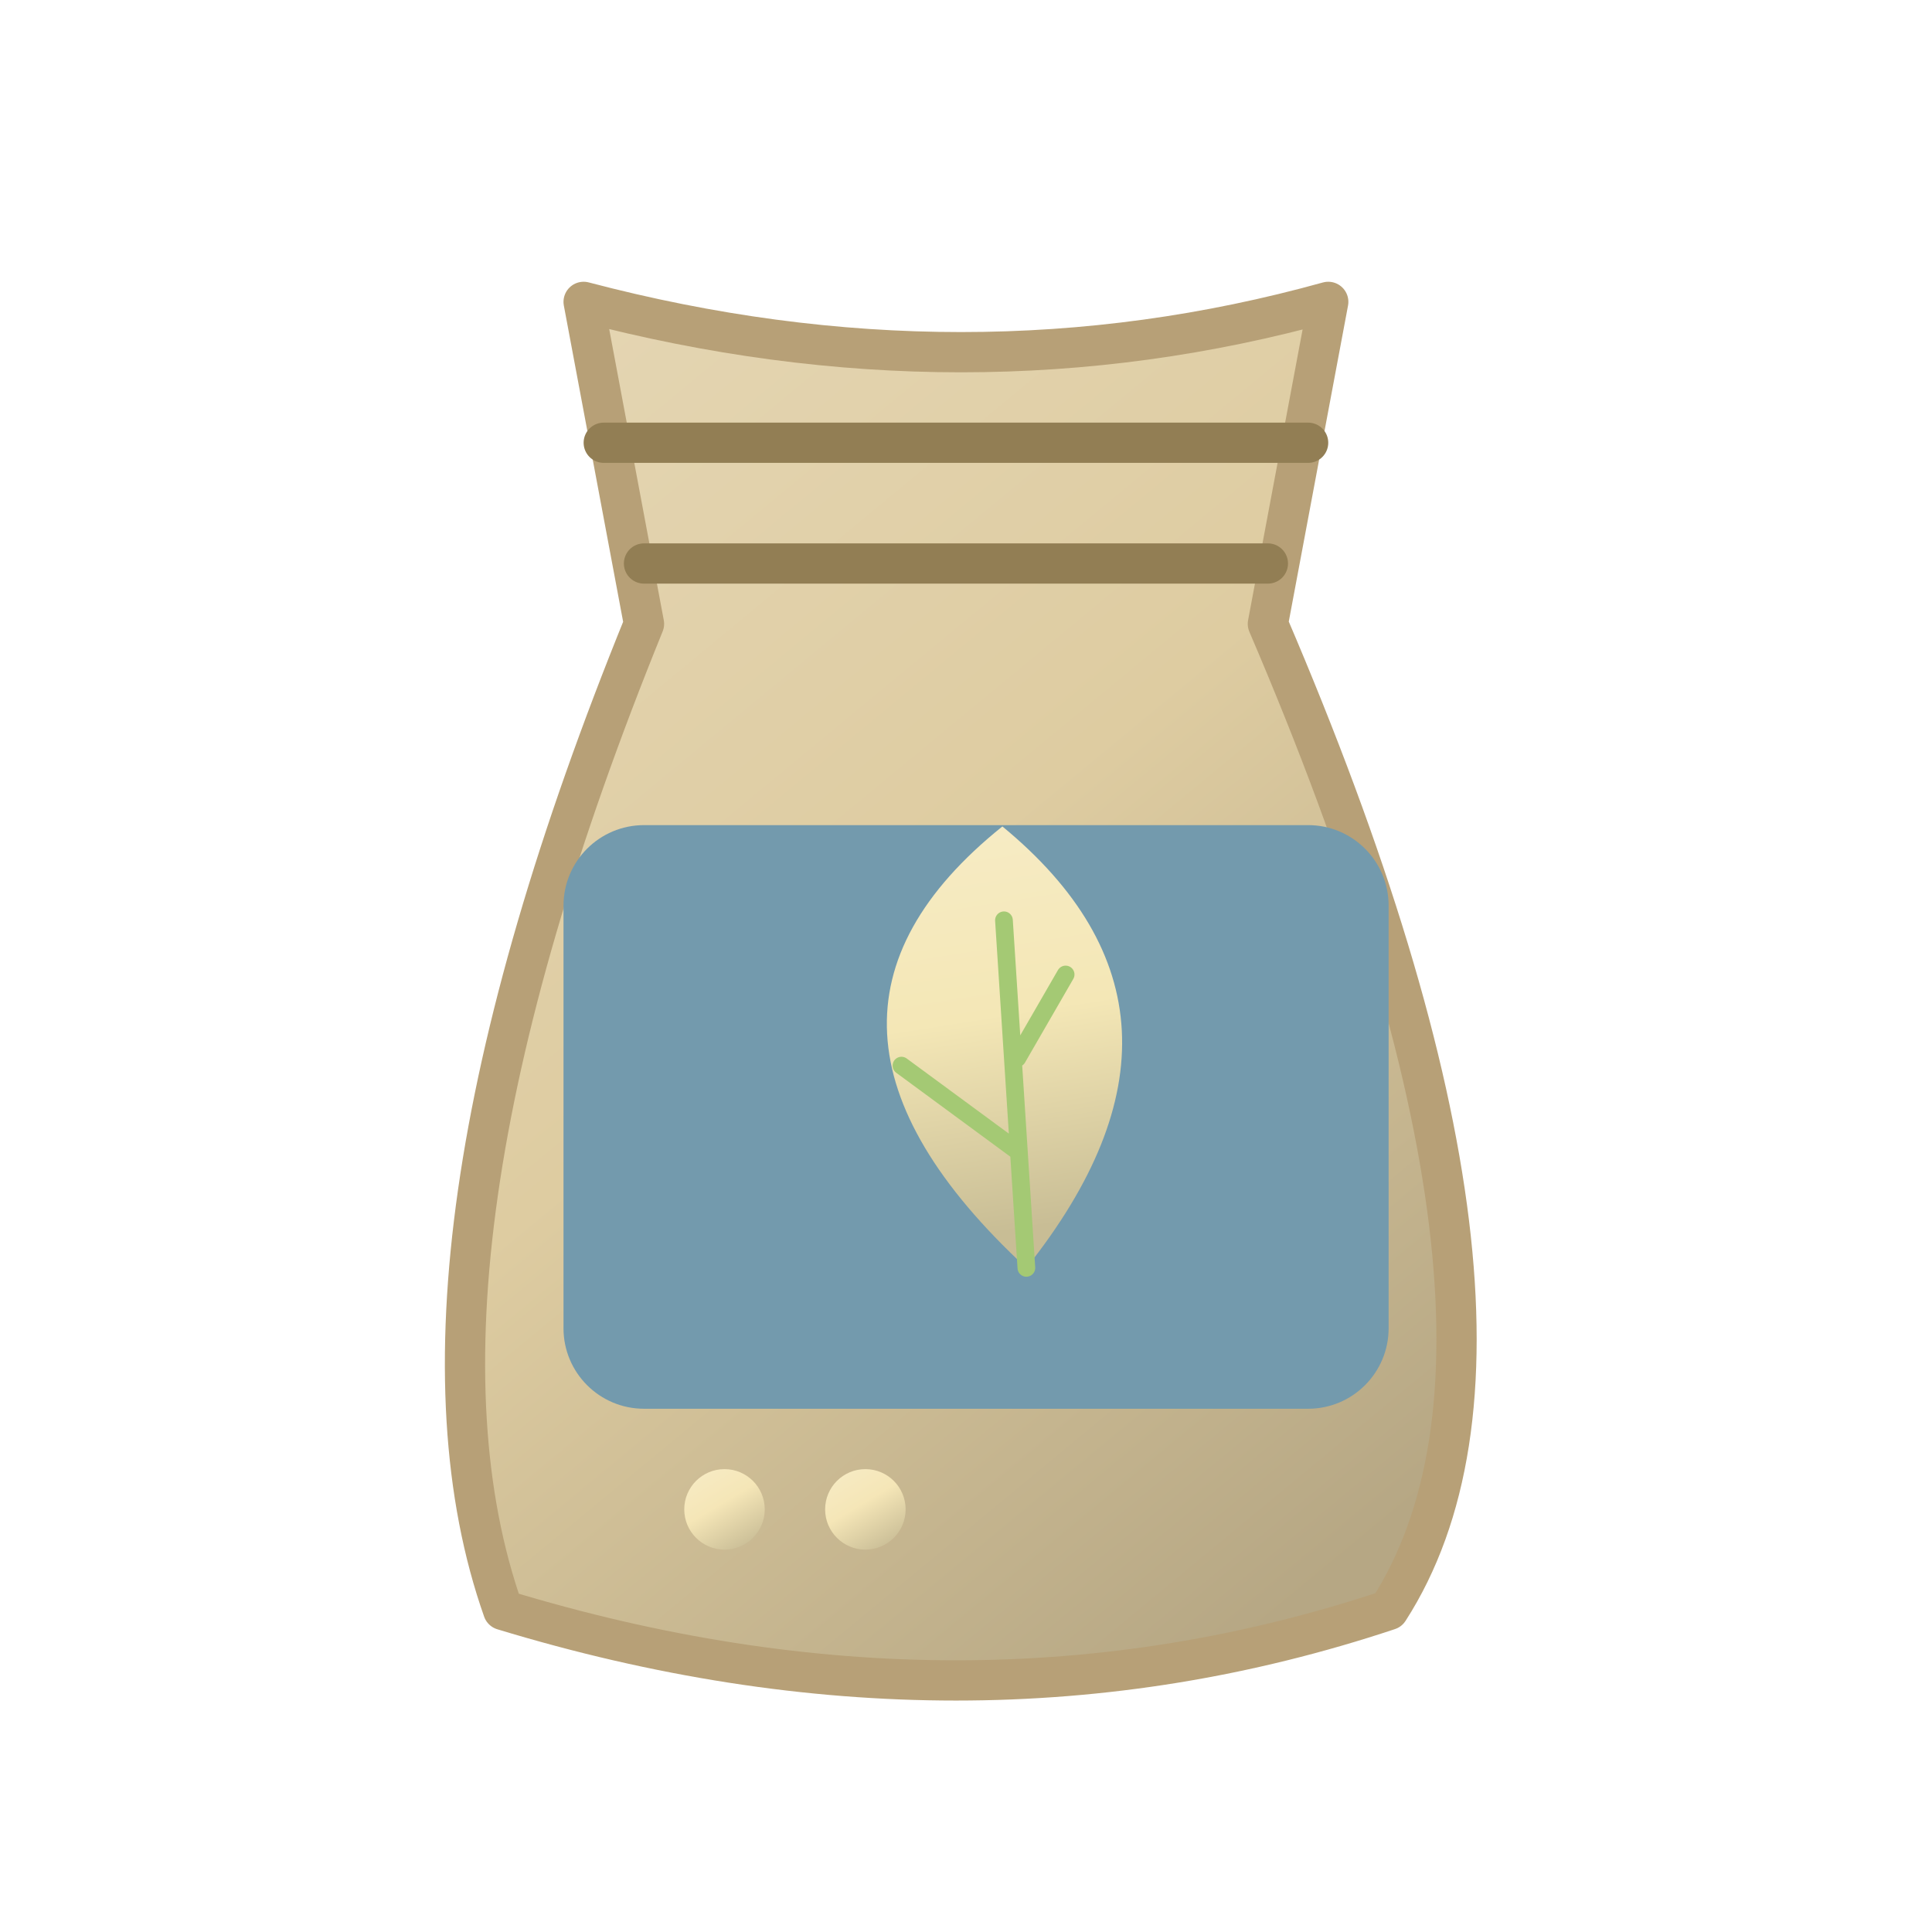
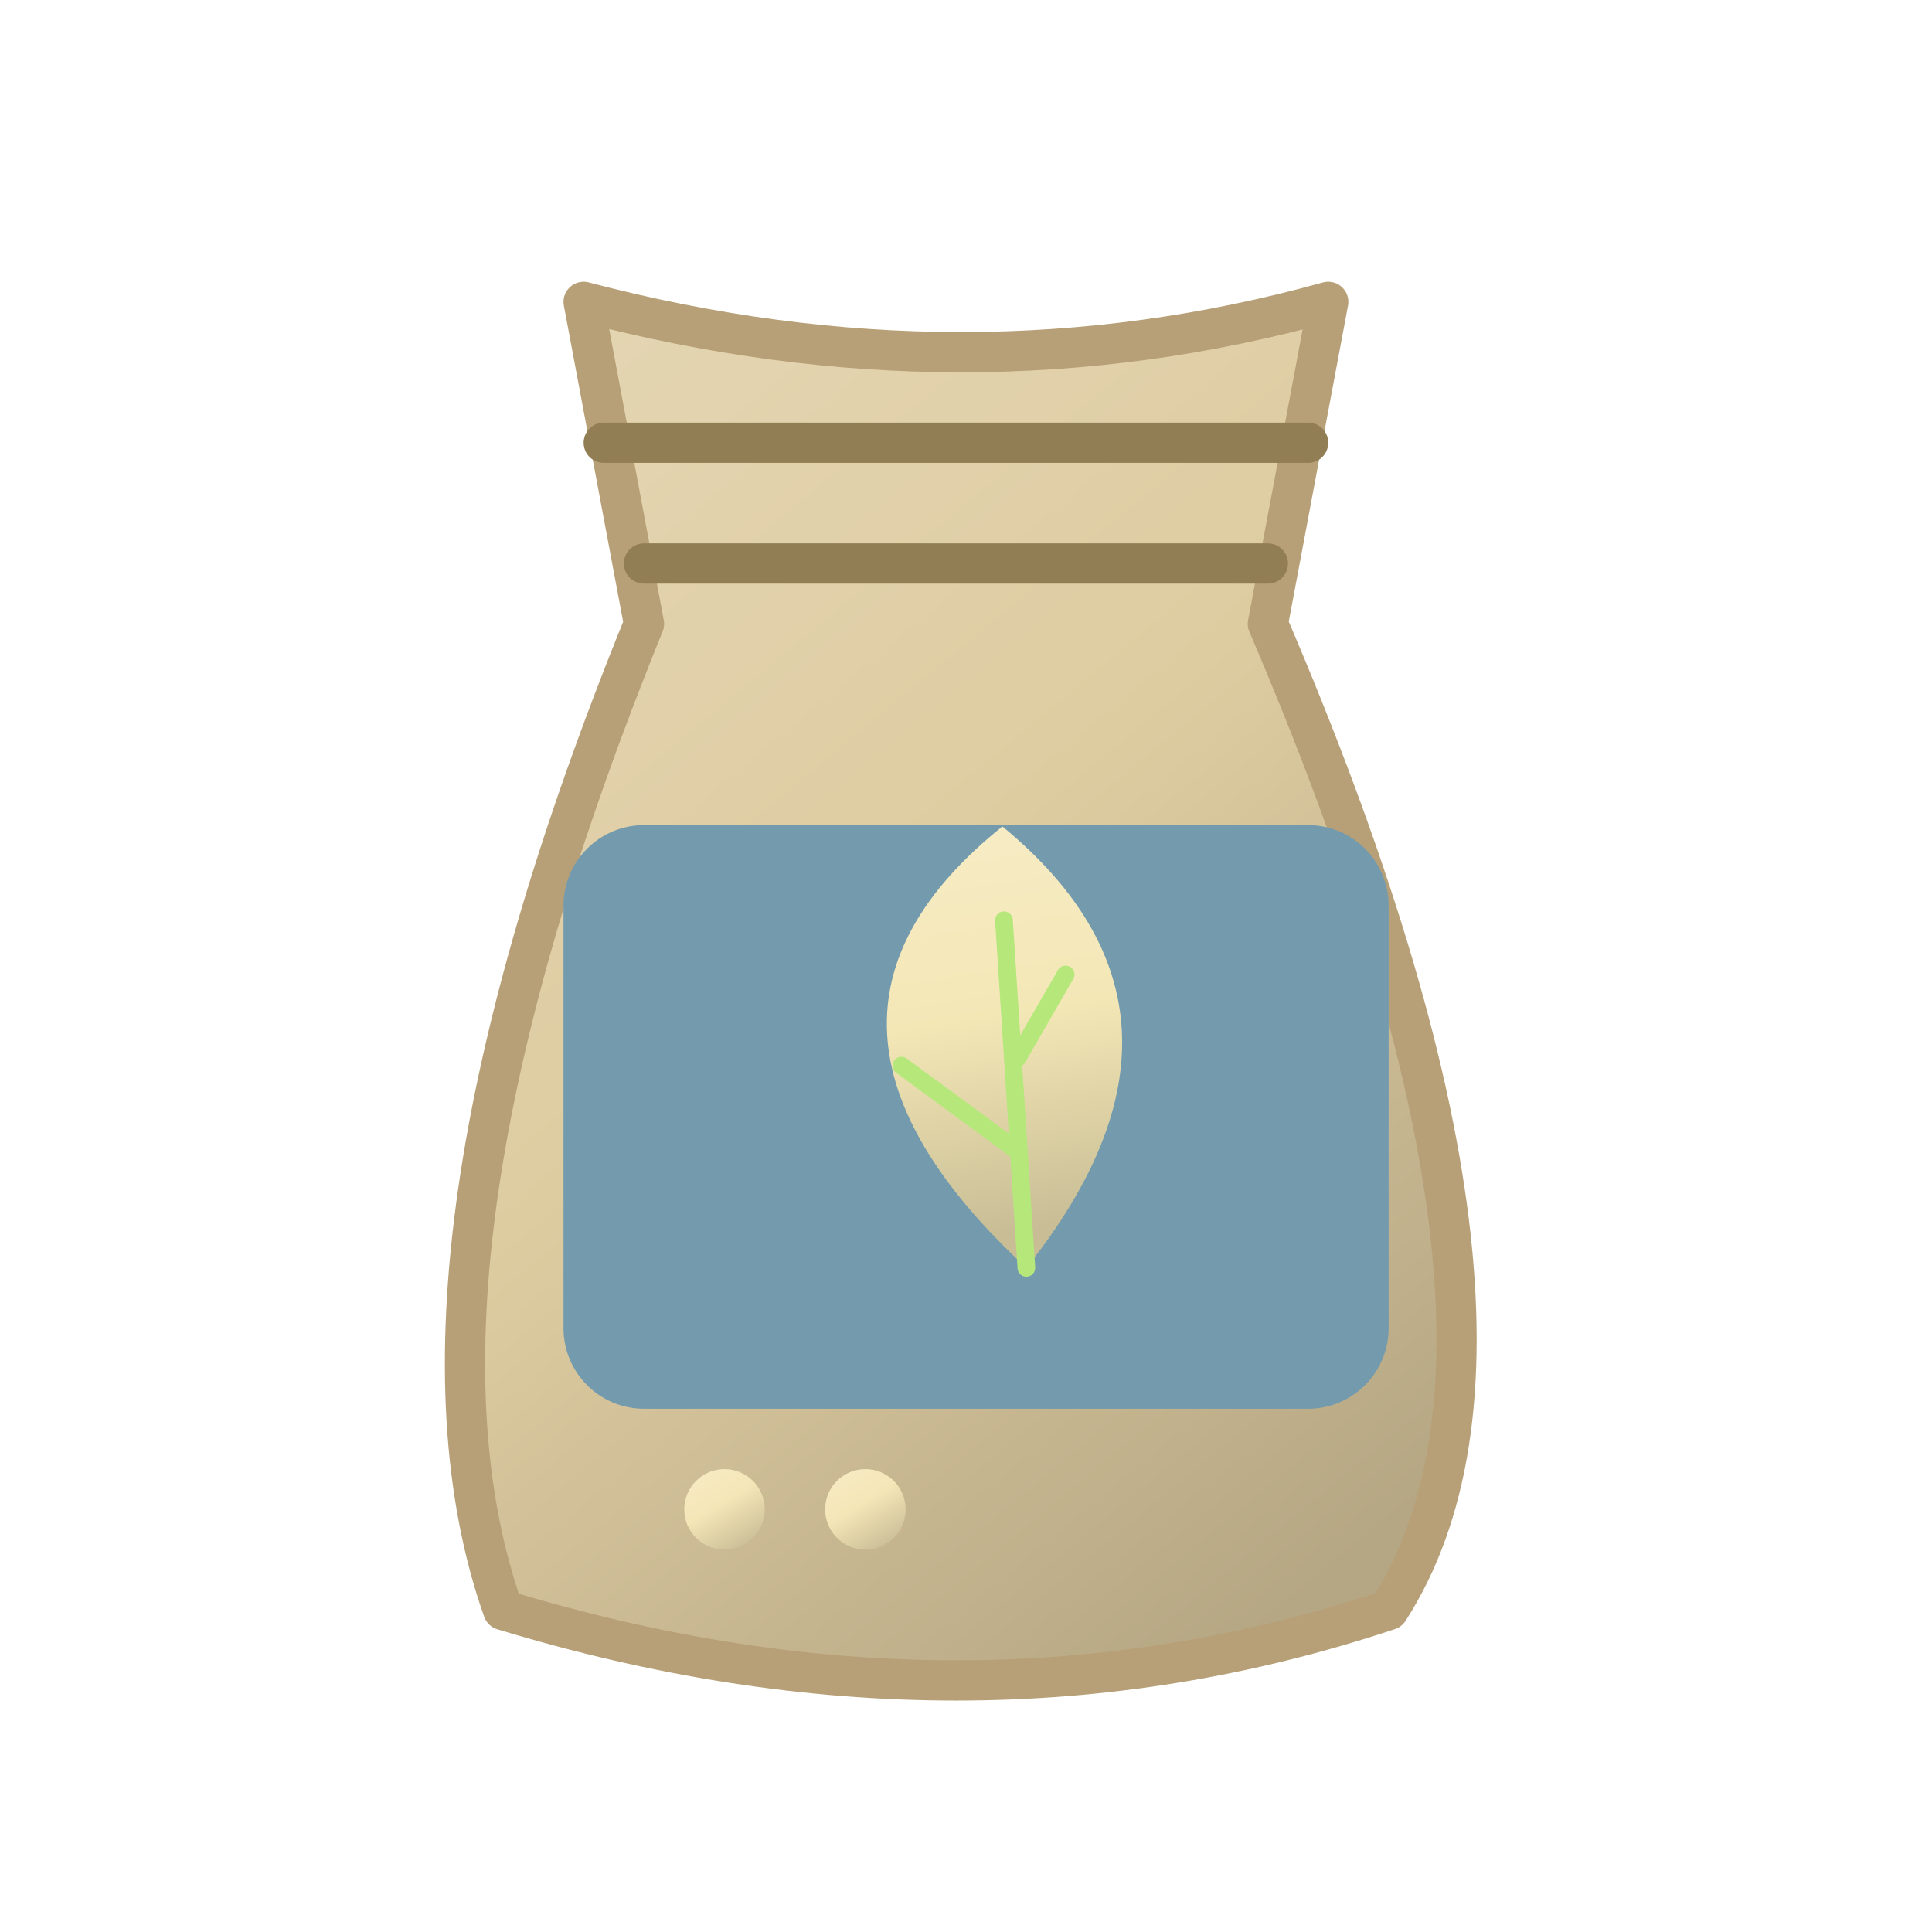
<svg xmlns="http://www.w3.org/2000/svg" width="96" height="96" viewBox="0 0 96 96">
  <defs>
    <linearGradient id="paintdecca1" x1="15%" y1="0%" x2="75%" y2="100%">
      <stop stop-color="#e4d5b2" />
      <stop offset=".45" stop-color="#decca1" />
      <stop offset="1" stop-color="#b6a784" />
    </linearGradient>
    <linearGradient id="paintf4e7b6" x1="15%" y1="0%" x2="75%" y2="100%">
      <stop stop-color="#f6ebc3" />
      <stop offset=".45" stop-color="#f4e7b6" />
      <stop offset="1" stop-color="#c8bd95" />
    </linearGradient>
    <linearGradient id="paintf5e6b7" x1="15%" y1="0%" x2="75%" y2="100%">
      <stop stop-color="#f7ebc4" />
      <stop offset=".45" stop-color="#f5e6b7" />
      <stop offset="1" stop-color="#c9bd96" />
    </linearGradient>
    <clipPath id="cell0">
      <rect x="0" y="0" width="96" height="96" />
    </clipPath>
  </defs>
  <g clip-path="url(#cell0)">
    <g transform="translate(0 0) rotate(0) scale(1)">
      <path d="M29 15 Q48 20 66 15 L63 31 Q78 66 69 80 Q48 87 25 80 Q19 63 32 31Z" fill="url(#paintdecca1)" stroke="#b7a077" stroke-width="2" stroke-linecap="round" stroke-linejoin="round" />
      <rect x="28" y="41" width="41" height="29" rx="4" fill="#739aad" />
      <path d="M30 22 L65 22 M32 28 L63 28" fill="none" stroke="#927e54" stroke-width="2" stroke-linecap="round" stroke-linejoin="round" />
      <g transform="translate(51 63) rotate(30) scale(0.8)">
        <path d="M0 0 Q-22 -5 -15 -23 Q3 -20 0 0" fill="url(#paintf4e7b6)" />
-         <path d="M0 0 L-12 -18 M-4 -6 L-13 -7 M-7 -11 L-7 -17" fill="none" stroke="#a4c974" stroke-width="1.1" stroke-linecap="round" stroke-linejoin="round" />
+         <path d="M0 0 L-12 -18 M-4 -6 L-13 -7 M-7 -11 L-7 -17" fill="none" stroke="#b5e77b" stroke-width="1.1" stroke-linecap="round" stroke-linejoin="round" />
      </g>
      <ellipse cx="36" cy="75" rx="2" ry="2" fill="url(#paintf5e6b7)" />
      <ellipse cx="43" cy="75" rx="2" ry="2" fill="url(#paintf5e6b7)" />
    </g>
  </g>
</svg>
